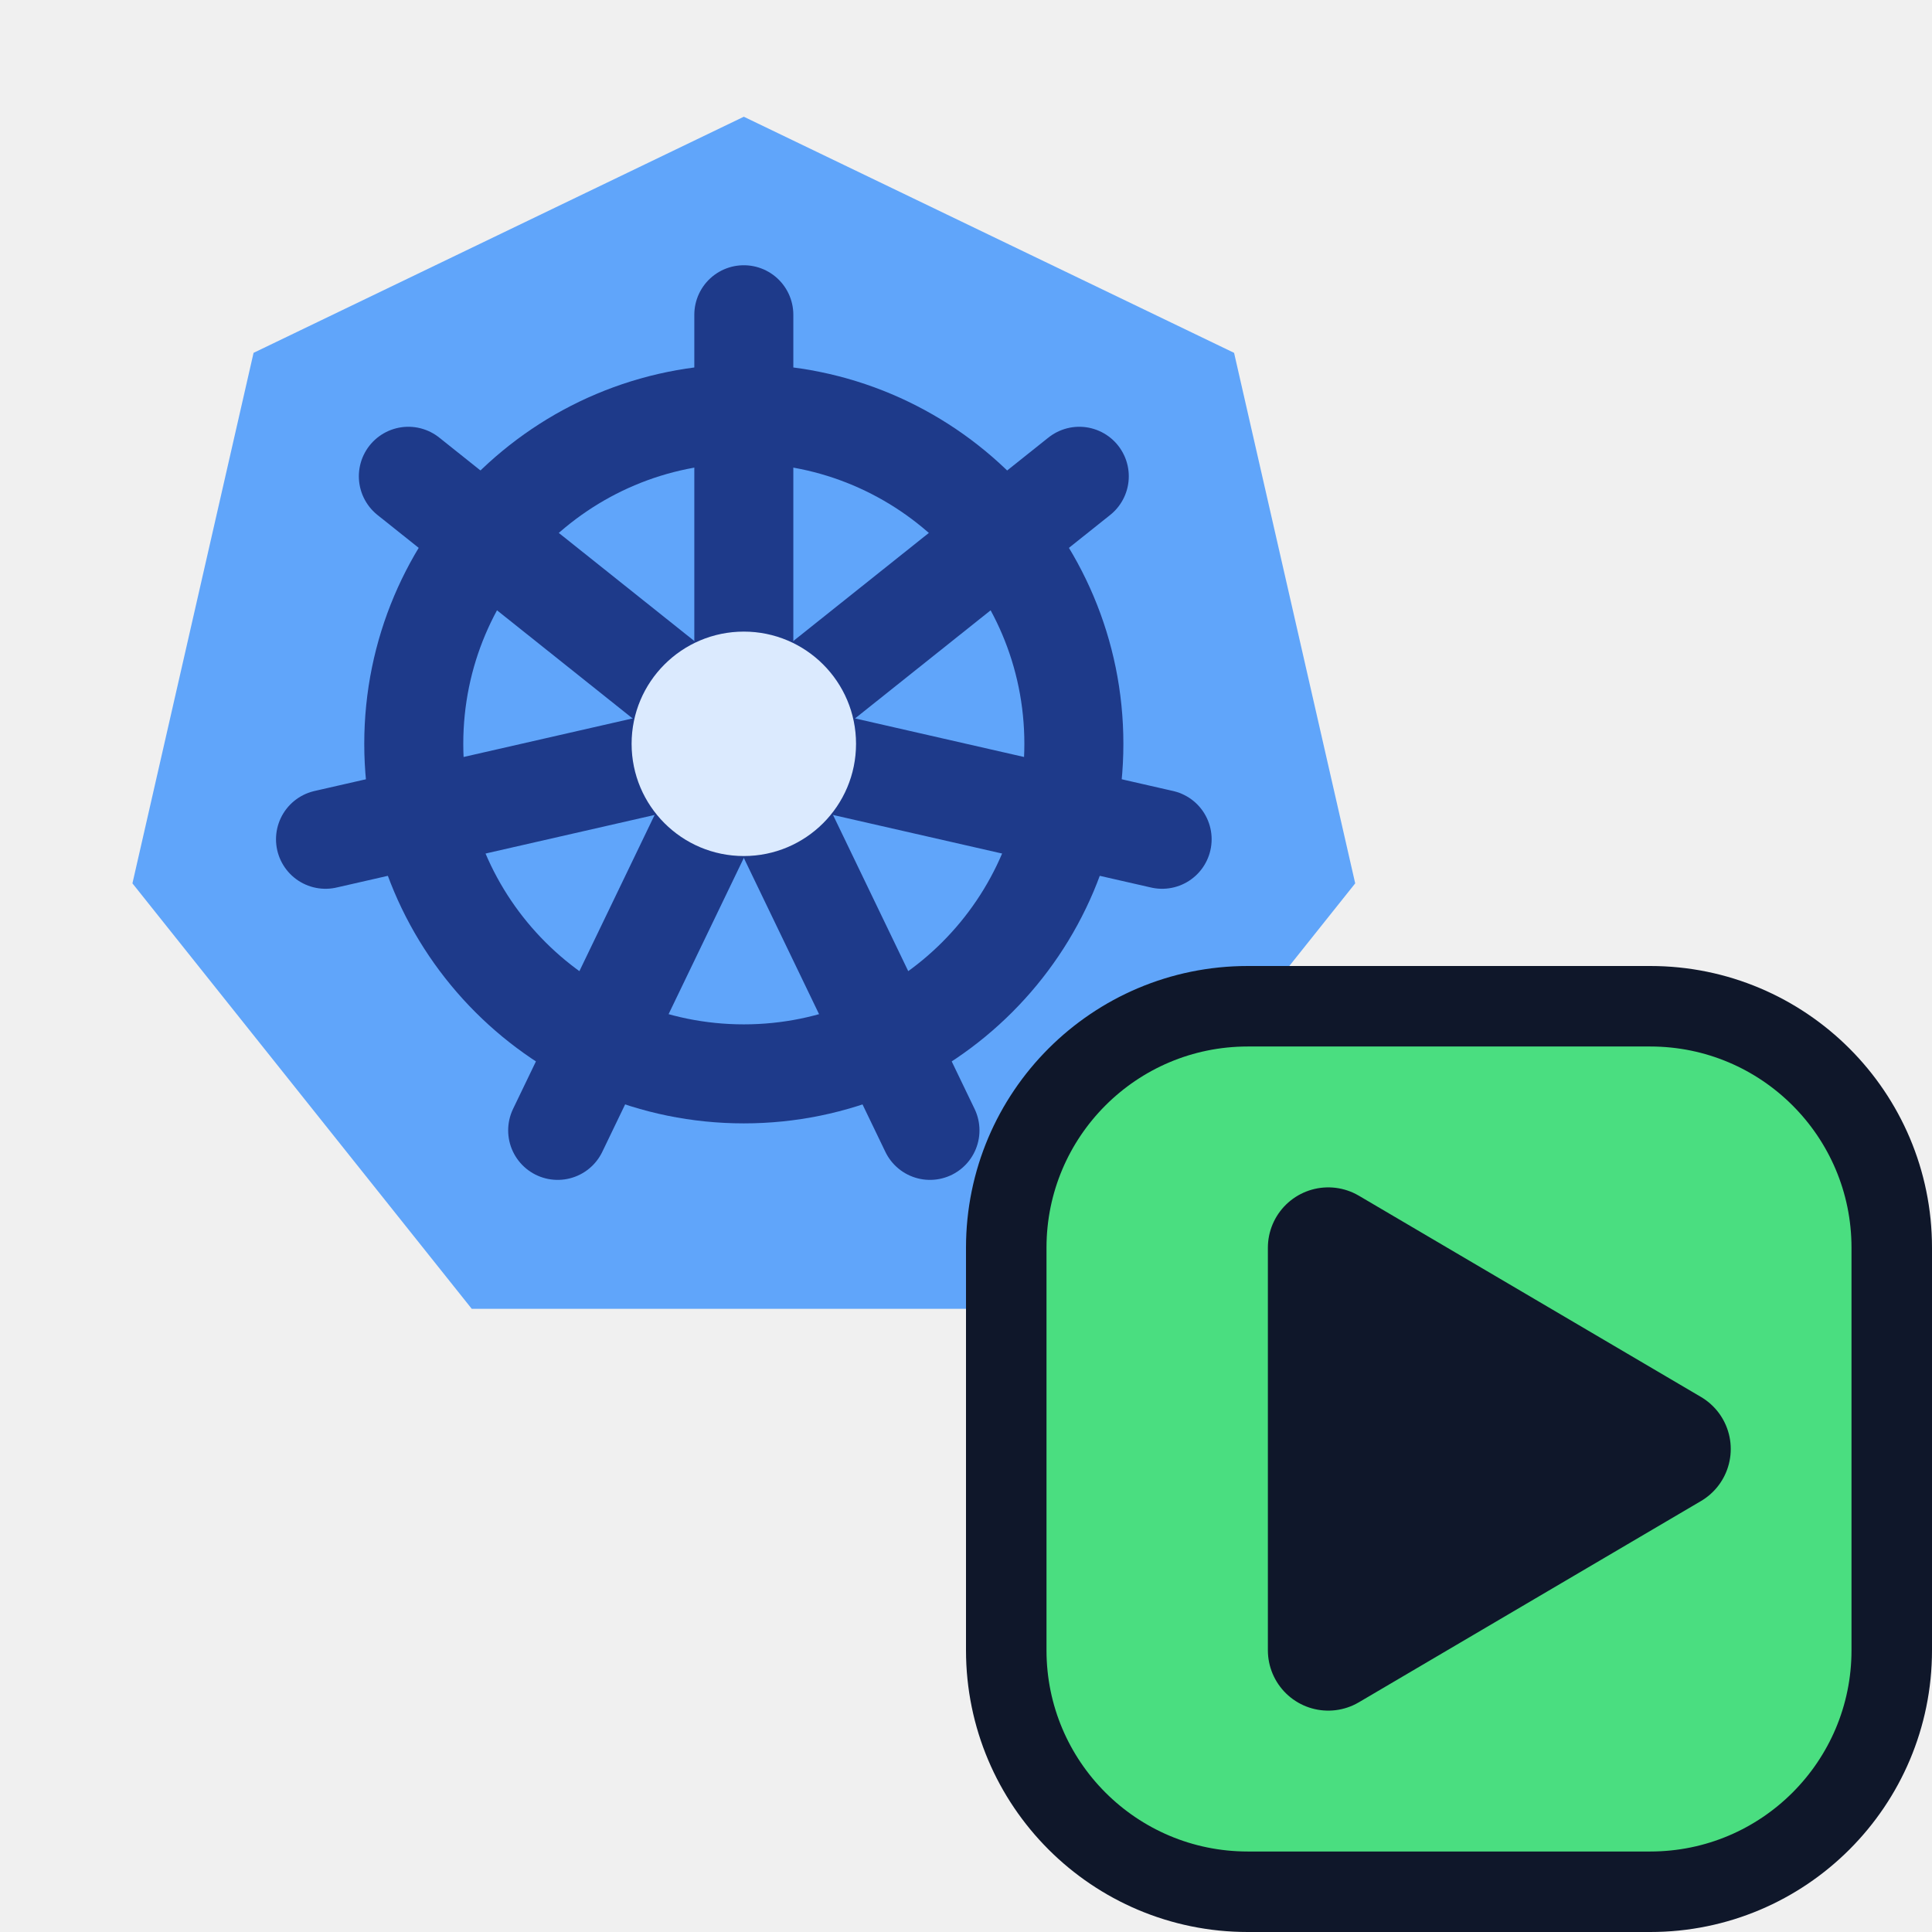
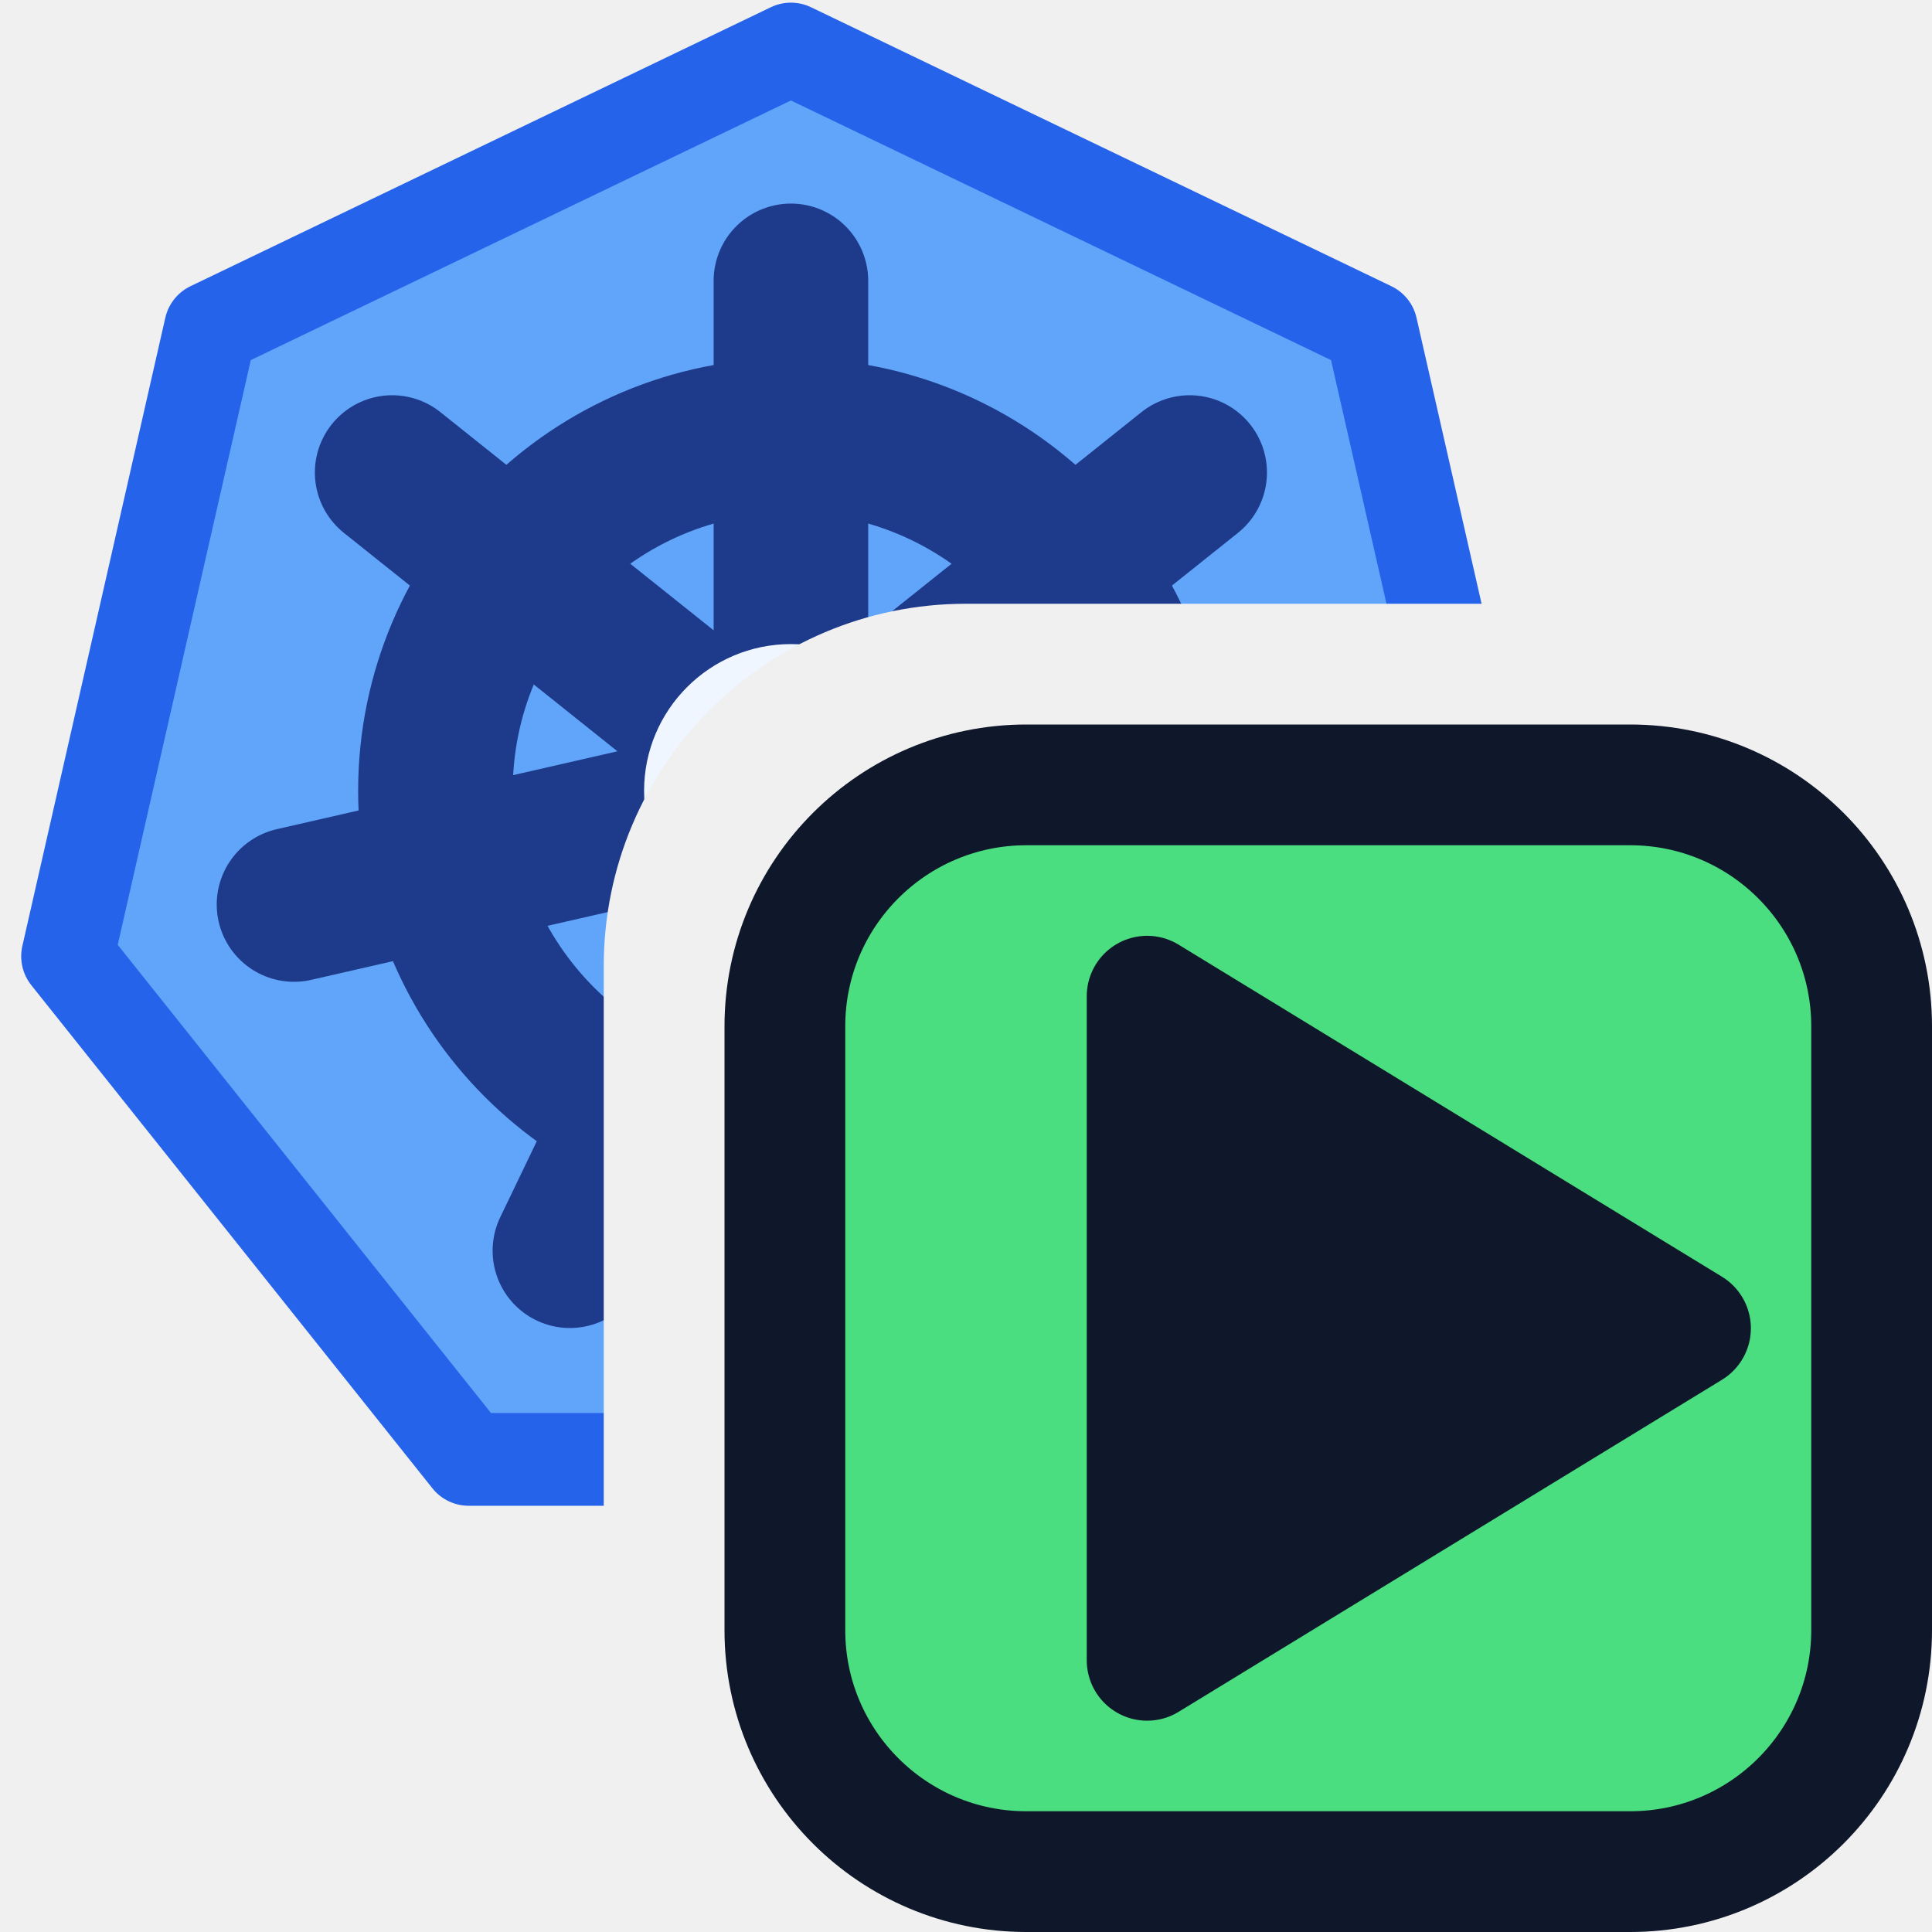
- <svg xmlns="http://www.w3.org/2000/svg" width="16" height="16" viewBox="0 0 24 24" fill="none">
-   <g transform="translate(-0.6 -0.6) scale(0.82)">
-     <path d="M12.000 2.500 L19.427 6.077 L21.262 14.114 L16.122 20.559 L7.878 20.559 L2.738 14.114 L4.573 6.077Z" fill="#60A5FA" />
-     <circle cx="12" cy="12" r="5" stroke="#1E3A8A" stroke-width="1.5" />
-     <path d="M12 12L12.000 5.500" stroke="#1E3A8A" stroke-width="1.5" stroke-linecap="round" stroke-linejoin="round" />
-     <path d="M12 12L17.082 7.947" stroke="#1E3A8A" stroke-width="1.5" stroke-linecap="round" stroke-linejoin="round" />
-     <path d="M12 12L18.337 13.446" stroke="#1E3A8A" stroke-width="1.5" stroke-linecap="round" stroke-linejoin="round" />
-     <path d="M12 12L14.820 17.856" stroke="#1E3A8A" stroke-width="1.5" stroke-linecap="round" stroke-linejoin="round" />
-     <path d="M12 12L9.180 17.856" stroke="#1E3A8A" stroke-width="1.5" stroke-linecap="round" stroke-linejoin="round" />
-     <path d="M12 12L5.663 13.446" stroke="#1E3A8A" stroke-width="1.5" stroke-linecap="round" stroke-linejoin="round" />
-     <path d="M12 12L6.918 7.947" stroke="#1E3A8A" stroke-width="1.5" stroke-linecap="round" stroke-linejoin="round" />
-     <circle cx="12" cy="12" r="1.7" fill="#DBEAFE" />
+ <svg xmlns="http://www.w3.org/2000/svg" width="16" height="16" viewBox="0 0 16 16" fill="none">
+   <defs>
+     <mask id="k8s-badge-cut">
+       <rect width="16" height="16" fill="#fff" />
+       <rect x="5" y="5" width="12" height="12" rx="3" fill="#000" />
+     </mask>
+   </defs>
+   <g mask="url(#k8s-badge-cut)">
+     <g transform="translate(-1.13 -1.13) scale(0.64)">
+       <path d="M12.00 2.40 L19.51 6.01 L21.36 14.14 L16.17 20.65 L7.83 20.65 L2.64 14.14 L4.49 6.01Z" fill="#60A5FA" stroke="#2563EB" stroke-width="1.2" stroke-linejoin="round" />
+       <circle cx="12" cy="12" r="4.6" stroke="#1E3A8A" stroke-width="2" />
+       <path d="M12 12L12.00 5.40M12 12L17.16 7.88M12 12L18.43 13.47M12 12L14.86 17.95M12 12L9.14 17.95M12 12L5.57 13.47M12 12L6.84 7.88" stroke="#1E3A8A" stroke-width="2" stroke-linecap="round" />
+       <circle cx="12" cy="12" r="1.9" fill="#EFF6FF" />
+     </g>
  </g>
-   <rect x="12.5" y="12.5" width="11" height="11" rx="3" fill="#4ADE80" stroke="#0F172A" stroke-width="1" />
-   <path d="M16.5 15.5L20.75 18L16.5 20.5Z" fill="#0F172A" stroke="#0F172A" stroke-width="1.5" stroke-linecap="round" stroke-linejoin="round" />
+   <rect x="6.5" y="6.5" width="9" height="9" rx="2" fill="#4ADE80" stroke="#0F172A" />
+   <path d="M9.5 8.25L14 11L9.5 13.75Z" fill="#0F172A" stroke="#0F172A" stroke-width="1" stroke-linejoin="round" />
</svg>
